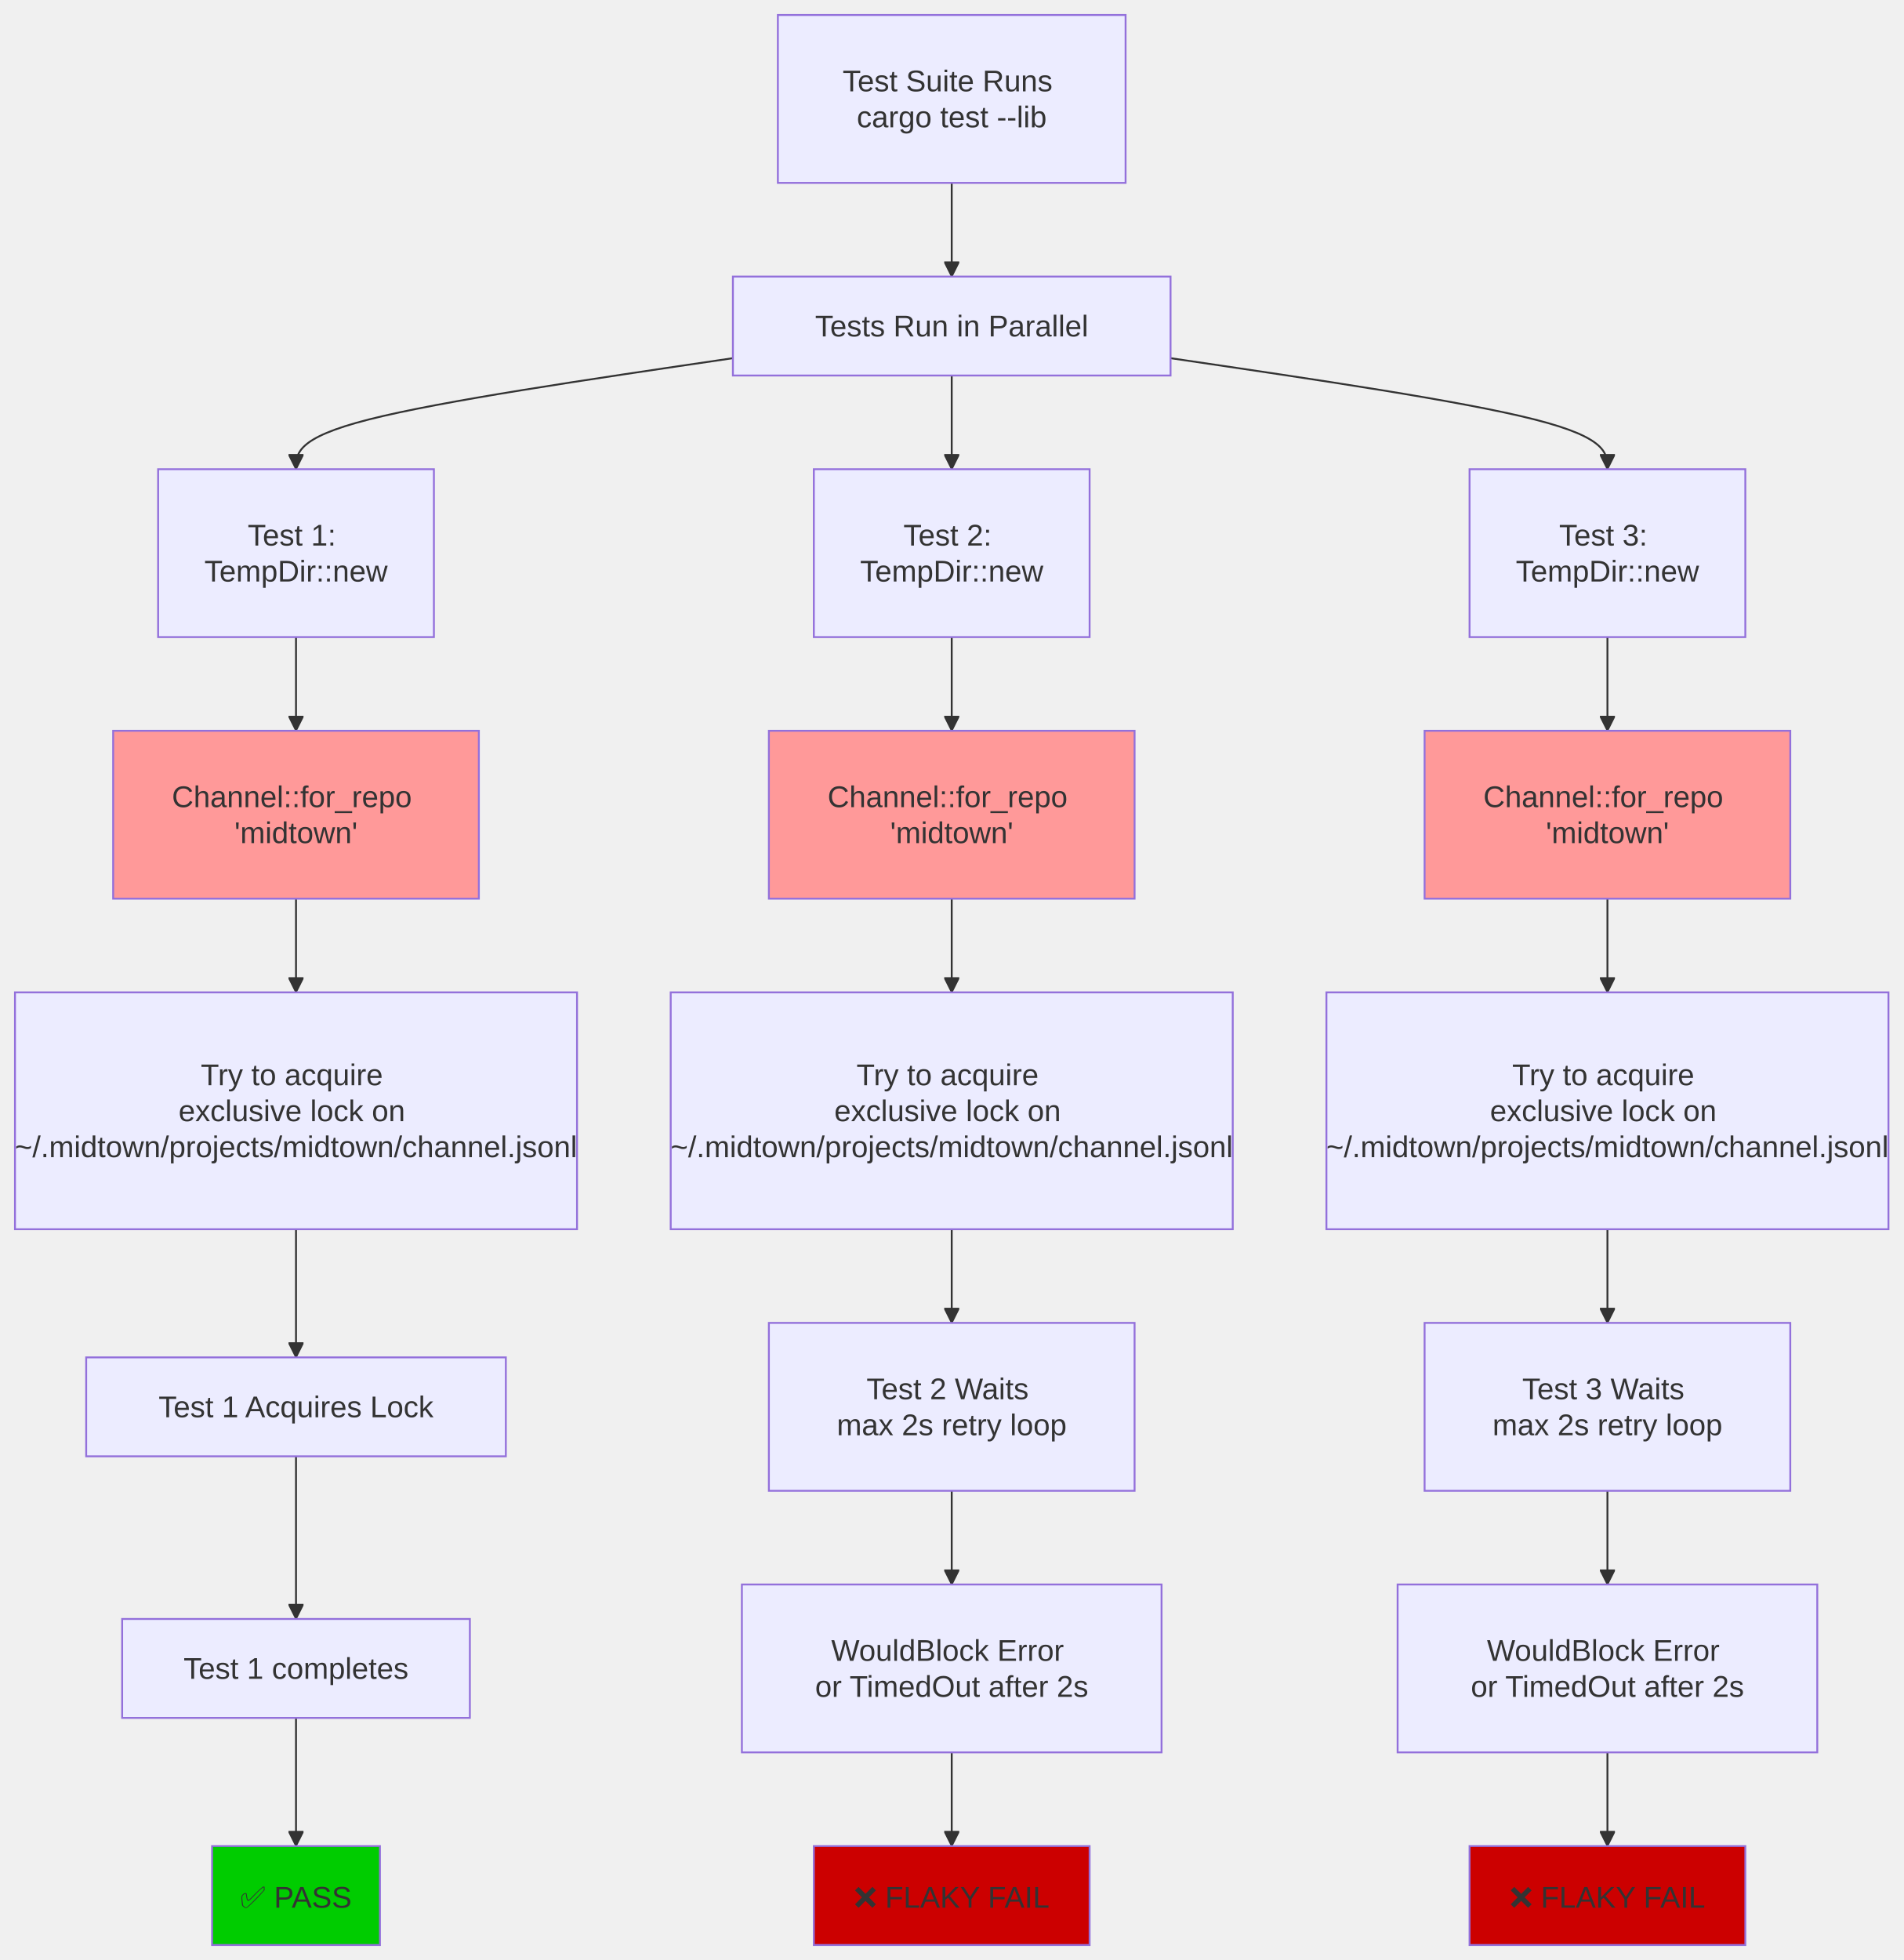
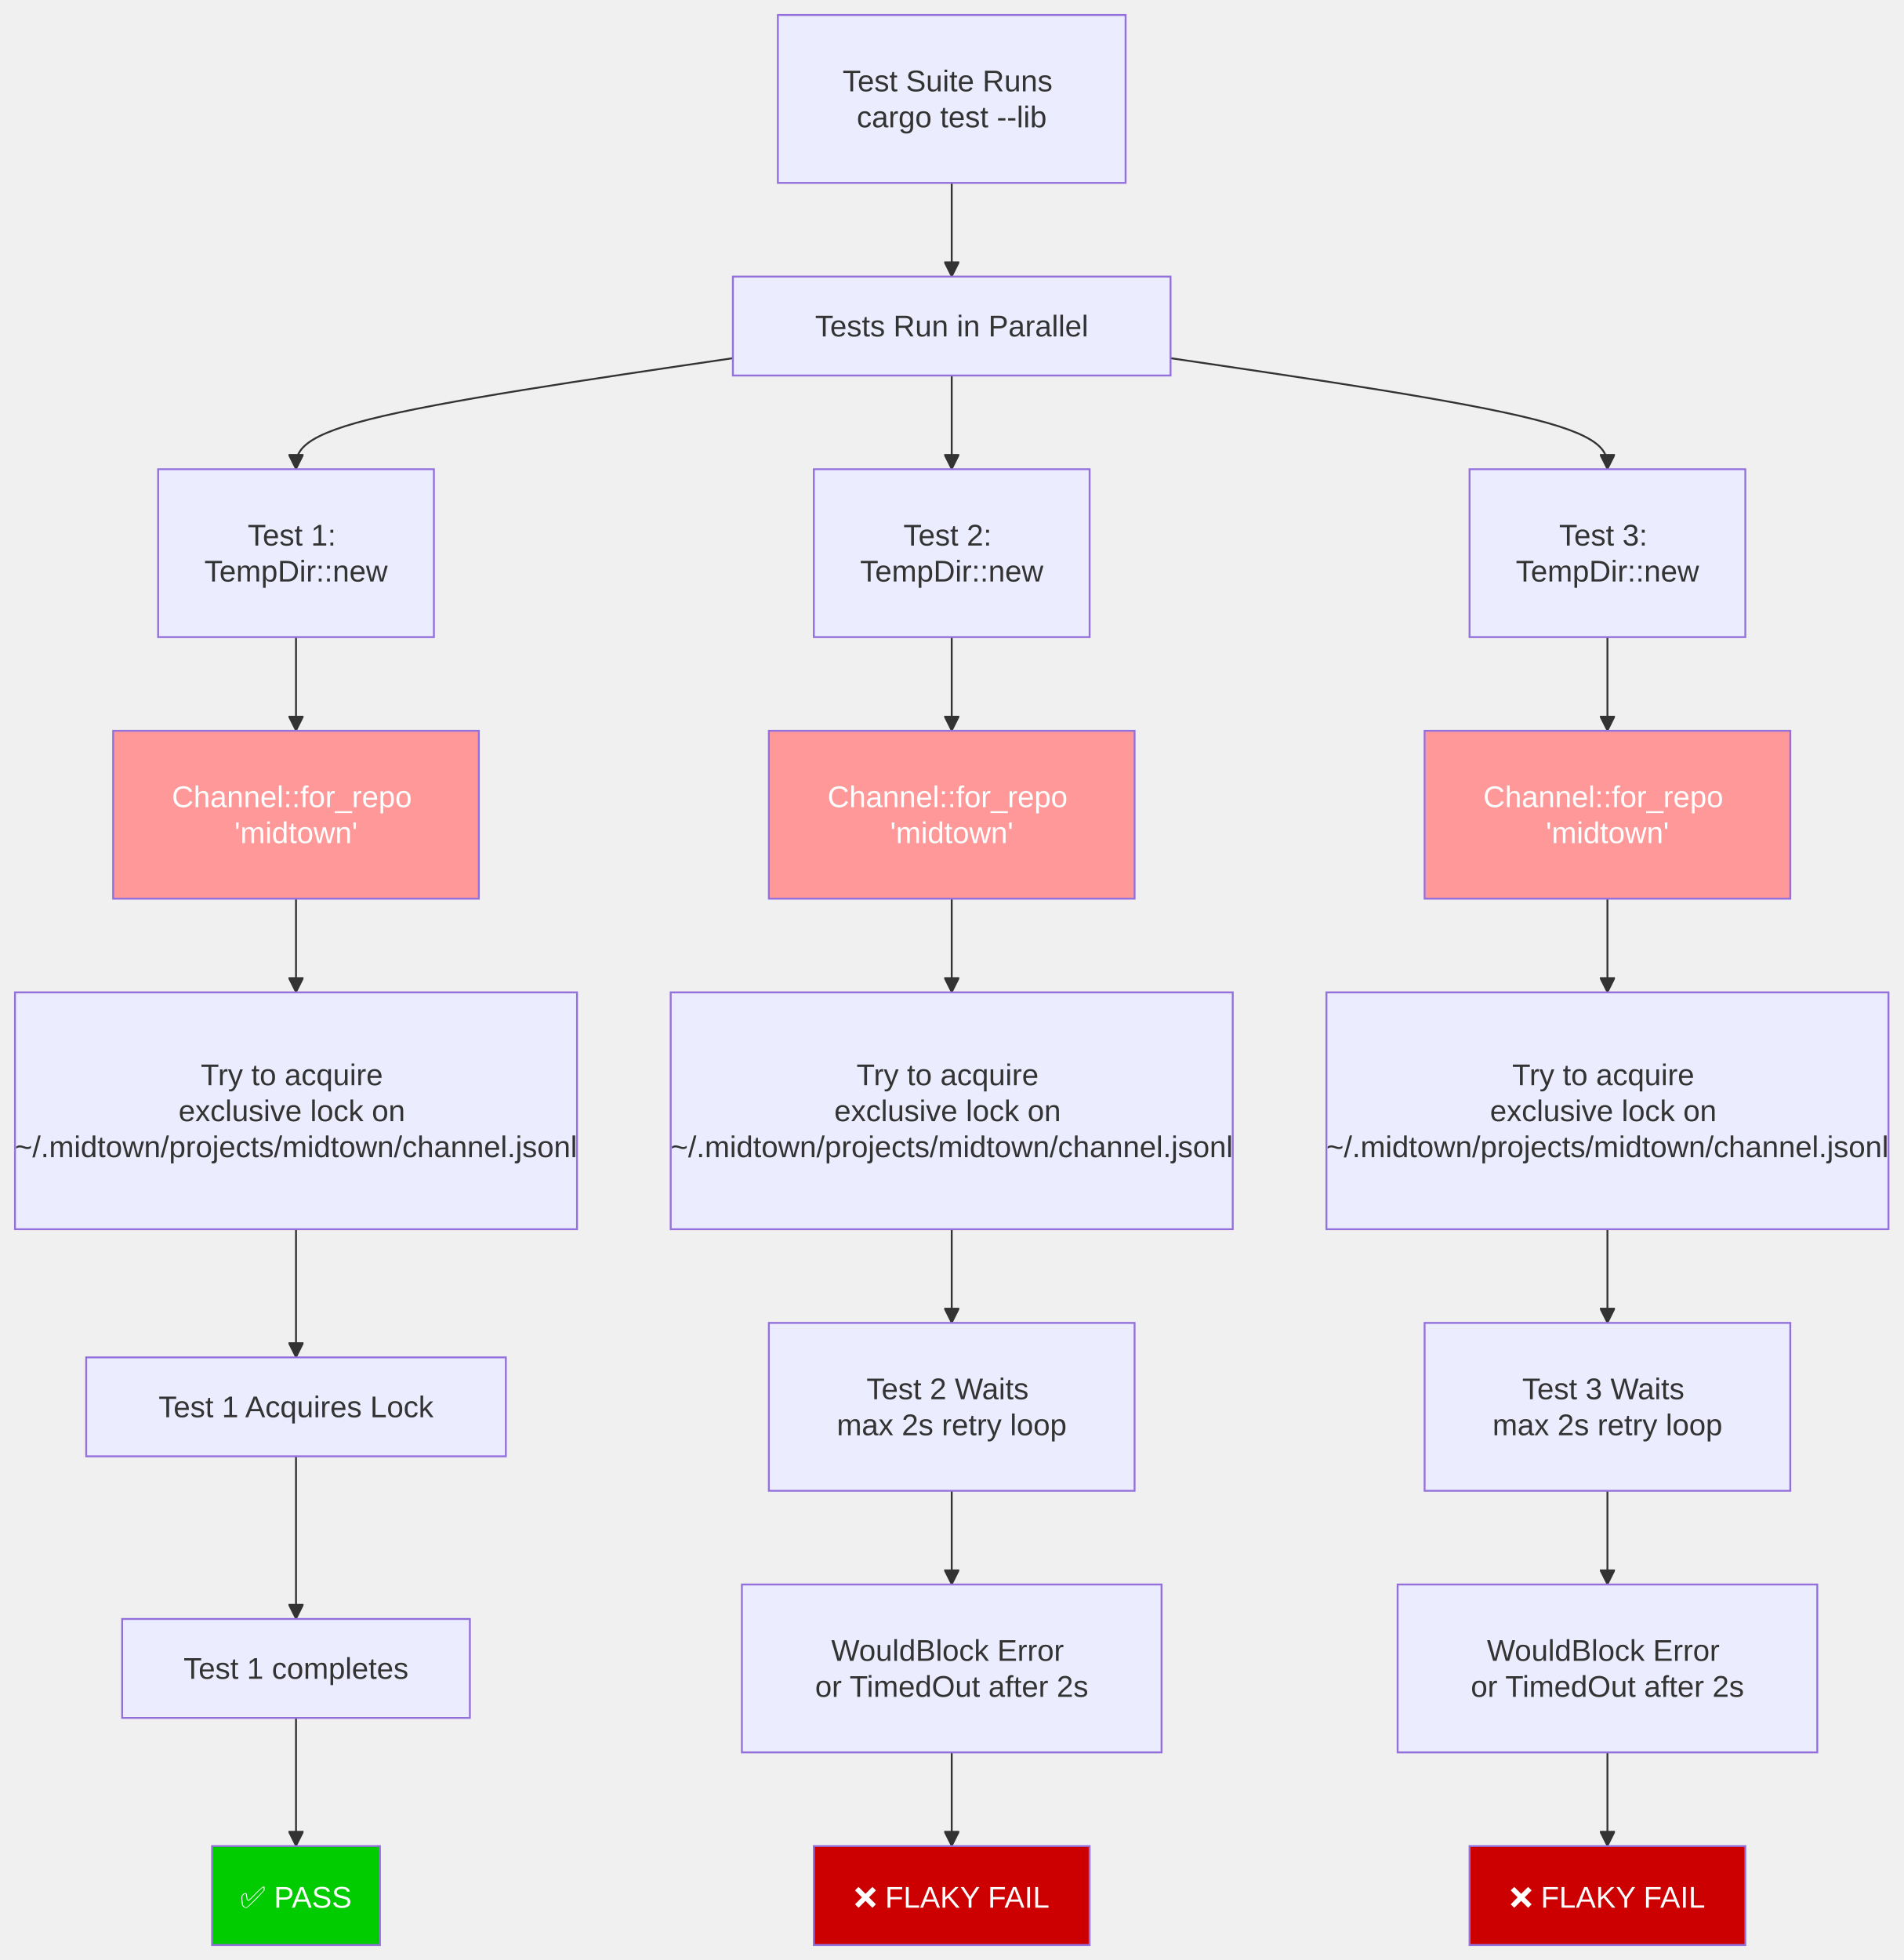
<svg xmlns="http://www.w3.org/2000/svg" width="1016" height="1046" viewBox="-8 -8 1016 1046" class="mermaid">
  <style>

.mermaid {
  font-family: trebuchet ms, verdana, arial, sans-serif;
  font-size: 16px;
}

.node rect,
.node polygon,
.node circle,
.node ellipse,
.node path {
  fill: #ECECFF;
  stroke: #9370DB;
  stroke-width: 1px;
}

.node line {
  stroke: #9370DB;
  stroke-width: 1px;
}

.node .label {
  fill: #333333;
}

.node text {
  fill: #333333;
  font-family: trebuchet ms, verdana, arial, sans-serif;
  font-size: 16px;
}

.edge-path {
  fill: none;
  stroke: #333333;
  stroke-width: 1px;
}

.edge-label {
  fill: #333333;
  font-family: trebuchet ms, verdana, arial, sans-serif;
}

.edge-label-bg {
  fill: rgba(232, 232, 232, 0.8);
}

.subgraph {
  fill: #ffffde;
  stroke: #aaaa33;
  stroke-width: 1px;
}

.subgraph-title {
  fill: #333333;
  font-weight: bold;
}

.cluster rect {
  fill: #ffffde;
  stroke: #aaaa33;
  stroke-width: 1px;
  rx: 5px;
  ry: 5px;
}

.cluster-label {
  fill: #333333;
  font-family: trebuchet ms, verdana, arial, sans-serif;
  font-size: 16px;
  font-weight: bold;
}

marker path {
  fill: #333333;
  stroke: #333333;
}

  </style>
  <defs>
    <marker id="arrow_point" viewBox="0 0 10 10" refX="10" refY="5" markerWidth="8" markerHeight="8" orient="auto" markerUnits="userSpaceOnUse">
      <path d="M 0 0 L 10 5 L 0 10 z" />
    </marker>
    <marker id="arrow_point_start" viewBox="0 0 10 10" refX="4.5" refY="5" markerWidth="8" markerHeight="8" orient="auto" markerUnits="userSpaceOnUse">
      <path d="M 0 5 L 10 10 L 10 0 z" />
    </marker>
    <marker id="arrow_cross" viewBox="0 0 11 11" refX="12" refY="5.2" markerWidth="11" markerHeight="11" orient="auto" markerUnits="userSpaceOnUse">
      <path d="M 1 1 L 10 10 M 10 1 L 1 10" stroke-width="2" fill="none" />
    </marker>
    <marker id="arrow_cross_start" viewBox="0 0 11 11" refX="-1" refY="5.2" markerWidth="11" markerHeight="11" orient="auto" markerUnits="userSpaceOnUse">
-       <path d="M 1 1 L 10 10 M 10 1 L 1 10" fill="none" stroke-width="2" />
+       <path d="M 1 1 L 10 10 M 10 1 L 1 10" stroke-width="2" fill="none" />
    </marker>
    <marker id="arrow_circle" viewBox="0 0 10 10" refX="11" refY="5" markerWidth="11" markerHeight="11" orient="auto" markerUnits="userSpaceOnUse">
      <circle cx="5" cy="5" r="5" />
    </marker>
    <marker id="arrow_circle_start" viewBox="0 0 10 10" refX="-1" refY="5" markerWidth="11" markerHeight="11" orient="auto" markerUnits="userSpaceOnUse">
      <circle cx="5" cy="5" r="5" />
    </marker>
  </defs>
  <g class="root">
    <g class="clusters">

    </g>
    <g class="edgePaths">
      <g class="edge" id="edge-L-Start-Parallel-0">
-         <path d="M 500.00 89.60 C 500.00 97.93, 500.00 106.27, 500.00 114.60 C 500.00 122.93, 500.00 131.27, 500.00 139.60" class="edge-path" marker-end="url(#arrow_point)" fill="none" stroke-width="1" />
+         <path d="M 500.00 89.60 C 500.00 97.93, 500.00 106.27, 500.00 114.60 C 500.00 122.93, 500.00 131.27, 500.00 139.60" class="edge-path" fill="none" stroke-width="1" marker-end="url(#arrow_point)" />
      </g>
      <g class="edge" id="edge-L-Parallel-T1-0">
-         <path d="M 383.20 183.15 C 305.47 194.57, 227.73 205.98, 188.87 215.86 C 150.00 225.73, 150.00 234.07, 150.00 242.40" class="edge-path" fill="none" stroke-width="1" marker-end="url(#arrow_point)" />
+         <path d="M 383.20 183.15 C 305.47 194.57, 227.73 205.98, 188.87 215.86 C 150.00 225.73, 150.00 234.07, 150.00 242.40" class="edge-path" stroke-width="1" fill="none" marker-end="url(#arrow_point)" />
      </g>
      <g class="edge" id="edge-L-Parallel-T2-0">
        <path d="M 500.00 192.40 C 500.00 200.73, 500.00 209.07, 500.00 217.40 C 500.00 225.73, 500.00 234.07, 500.00 242.40" class="edge-path" marker-end="url(#arrow_point)" fill="none" stroke-width="1" />
      </g>
      <g class="edge" id="edge-L-Parallel-T3-0">
-         <path d="M 616.80 183.15 C 694.53 194.57, 772.27 205.98, 811.13 215.86 C 850.00 225.73, 850.00 234.07, 850.00 242.40" class="edge-path" stroke-width="1" fill="none" marker-end="url(#arrow_point)" />
+         <path d="M 616.80 183.15 C 694.53 194.57, 772.27 205.98, 811.13 215.86 C 850.00 225.73, 850.00 234.07, 850.00 242.40" class="edge-path" fill="none" marker-end="url(#arrow_point)" stroke-width="1" />
      </g>
      <g class="edge" id="edge-L-T1-Same1-0">
-         <path d="M 150.00 332.00 C 150.00 340.33, 150.00 348.67, 150.00 357.00 C 150.00 365.33, 150.00 373.67, 150.00 382.00" class="edge-path" stroke-width="1" marker-end="url(#arrow_point)" fill="none" />
+         <path d="M 150.00 332.00 C 150.00 340.33, 150.00 348.67, 150.00 357.00 C 150.00 365.33, 150.00 373.67, 150.00 382.00" class="edge-path" marker-end="url(#arrow_point)" stroke-width="1" fill="none" />
      </g>
      <g class="edge" id="edge-L-T2-Same2-0">
-         <path d="M 500.00 332.00 C 500.00 340.33, 500.00 348.67, 500.00 357.00 C 500.00 365.33, 500.00 373.67, 500.00 382.00" class="edge-path" fill="none" marker-end="url(#arrow_point)" stroke-width="1" />
+         <path d="M 500.00 332.00 C 500.00 340.33, 500.00 348.67, 500.00 357.00 C 500.00 365.33, 500.00 373.67, 500.00 382.00" class="edge-path" stroke-width="1" fill="none" marker-end="url(#arrow_point)" />
      </g>
      <g class="edge" id="edge-L-T3-Same3-0">
-         <path d="M 850.00 332.00 C 850.00 340.33, 850.00 348.67, 850.00 357.00 C 850.00 365.33, 850.00 373.67, 850.00 382.00" class="edge-path" fill="none" stroke-width="1" marker-end="url(#arrow_point)" />
+         <path d="M 850.00 332.00 C 850.00 340.33, 850.00 348.67, 850.00 357.00 C 850.00 365.33, 850.00 373.67, 850.00 382.00" class="edge-path" fill="none" marker-end="url(#arrow_point)" stroke-width="1" />
      </g>
      <g class="edge" id="edge-L-Same1-Lock1-0">
        <path d="M 150.00 471.60 C 150.00 479.93, 150.00 488.27, 150.00 496.60 C 150.00 504.93, 150.00 513.27, 150.00 521.60" class="edge-path" fill="none" stroke-width="1" marker-end="url(#arrow_point)" />
      </g>
      <g class="edge" id="edge-L-Same2-Lock2-0">
-         <path d="M 500.00 471.60 C 500.00 479.93, 500.00 488.27, 500.00 496.60 C 500.00 504.93, 500.00 513.27, 500.00 521.60" class="edge-path" fill="none" stroke-width="1" marker-end="url(#arrow_point)" />
+         <path d="M 500.00 471.60 C 500.00 479.93, 500.00 488.27, 500.00 496.60 C 500.00 504.93, 500.00 513.27, 500.00 521.60" class="edge-path" stroke-width="1" fill="none" marker-end="url(#arrow_point)" />
      </g>
      <g class="edge" id="edge-L-Same3-Lock3-0">
-         <path d="M 850.00 471.60 C 850.00 479.93, 850.00 488.27, 850.00 496.60 C 850.00 504.93, 850.00 513.27, 850.00 521.60" class="edge-path" stroke-width="1" marker-end="url(#arrow_point)" fill="none" />
+         <path d="M 850.00 471.60 C 850.00 479.93, 850.00 488.27, 850.00 496.60 C 850.00 504.93, 850.00 513.27, 850.00 521.60" class="edge-path" fill="none" stroke-width="1" marker-end="url(#arrow_point)" />
      </g>
      <g class="edge" id="edge-L-Lock1-FirstWins-0">
-         <path d="M 150.00 648.00 C 150.00 656.33, 150.00 664.67, 150.00 676.07 C 150.00 687.47, 150.00 701.93, 150.00 716.40" class="edge-path" marker-end="url(#arrow_point)" fill="none" stroke-width="1" />
+         <path d="M 150.00 648.00 C 150.00 656.33, 150.00 664.67, 150.00 676.07 C 150.00 687.47, 150.00 701.93, 150.00 716.40" class="edge-path" stroke-width="1" marker-end="url(#arrow_point)" fill="none" />
      </g>
      <g class="edge" id="edge-L-Lock2-Starve2-0">
-         <path d="M 500.00 648.00 C 500.00 656.33, 500.00 664.67, 500.00 673.00 C 500.00 681.33, 500.00 689.67, 500.00 698.00" class="edge-path" marker-end="url(#arrow_point)" fill="none" stroke-width="1" />
+         <path d="M 500.00 648.00 C 500.00 656.33, 500.00 664.67, 500.00 673.00 C 500.00 681.33, 500.00 689.67, 500.00 698.00" class="edge-path" fill="none" stroke-width="1" marker-end="url(#arrow_point)" />
      </g>
      <g class="edge" id="edge-L-Lock3-Starve3-0">
-         <path d="M 850.00 648.00 C 850.00 656.33, 850.00 664.67, 850.00 673.00 C 850.00 681.33, 850.00 689.67, 850.00 698.00" class="edge-path" marker-end="url(#arrow_point)" fill="none" stroke-width="1" />
+         <path d="M 850.00 648.00 C 850.00 656.33, 850.00 664.67, 850.00 673.00 C 850.00 681.33, 850.00 689.67, 850.00 698.00" class="edge-path" fill="none" marker-end="url(#arrow_point)" stroke-width="1" />
      </g>
      <g class="edge" id="edge-L-FirstWins-Works-0">
-         <path d="M 150.00 769.20 C 150.00 783.67, 150.00 798.13, 150.00 812.60 C 150.00 827.07, 150.00 841.53, 150.00 856.00" class="edge-path" fill="none" stroke-width="1" marker-end="url(#arrow_point)" />
+         <path d="M 150.00 769.20 C 150.00 783.67, 150.00 798.13, 150.00 812.60 C 150.00 827.07, 150.00 841.53, 150.00 856.00" class="edge-path" stroke-width="1" marker-end="url(#arrow_point)" fill="none" />
      </g>
      <g class="edge" id="edge-L-Starve2-Timeout2-0">
-         <path d="M 500.00 787.60 C 500.00 795.93, 500.00 804.27, 500.00 812.60 C 500.00 820.93, 500.00 829.27, 500.00 837.60" class="edge-path" marker-end="url(#arrow_point)" fill="none" stroke-width="1" />
+         <path d="M 500.00 787.60 C 500.00 795.93, 500.00 804.27, 500.00 812.60 C 500.00 820.93, 500.00 829.27, 500.00 837.60" class="edge-path" fill="none" stroke-width="1" marker-end="url(#arrow_point)" />
      </g>
      <g class="edge" id="edge-L-Starve3-Timeout3-0">
-         <path d="M 850.00 787.60 C 850.00 795.93, 850.00 804.27, 850.00 812.60 C 850.00 820.93, 850.00 829.27, 850.00 837.60" class="edge-path" fill="none" stroke-width="1" marker-end="url(#arrow_point)" />
+         <path d="M 850.00 787.60 C 850.00 795.93, 850.00 804.27, 850.00 812.60 C 850.00 820.93, 850.00 829.27, 850.00 837.60" class="edge-path" stroke-width="1" marker-end="url(#arrow_point)" fill="none" />
      </g>
      <g class="edge" id="edge-L-Works-Pass-0">
-         <path d="M 150.00 908.80 C 150.00 923.27, 150.00 937.73, 150.00 949.13 C 150.00 960.53, 150.00 968.87, 150.00 977.20" class="edge-path" stroke-width="1" marker-end="url(#arrow_point)" fill="none" />
+         <path d="M 150.00 908.80 C 150.00 923.27, 150.00 937.73, 150.00 949.13 C 150.00 960.53, 150.00 968.87, 150.00 977.20" class="edge-path" fill="none" stroke-width="1" marker-end="url(#arrow_point)" />
      </g>
      <g class="edge" id="edge-L-Timeout2-Fail2-0">
-         <path d="M 500.00 927.20 C 500.00 935.53, 500.00 943.87, 500.00 952.20 C 500.00 960.53, 500.00 968.87, 500.00 977.20" class="edge-path" fill="none" stroke-width="1" marker-end="url(#arrow_point)" />
+         <path d="M 500.00 927.20 C 500.00 935.53, 500.00 943.87, 500.00 952.20 C 500.00 960.53, 500.00 968.87, 500.00 977.20" class="edge-path" stroke-width="1" fill="none" marker-end="url(#arrow_point)" />
      </g>
      <g class="edge" id="edge-L-Timeout3-Fail3-0">
-         <path d="M 850.00 927.20 C 850.00 935.53, 850.00 943.87, 850.00 952.20 C 850.00 960.53, 850.00 968.87, 850.00 977.20" class="edge-path" fill="none" stroke-width="1" marker-end="url(#arrow_point)" />
+         <path d="M 850.00 927.20 C 850.00 935.53, 850.00 943.87, 850.00 952.20 C 850.00 960.53, 850.00 968.87, 850.00 977.20" class="edge-path" marker-end="url(#arrow_point)" stroke-width="1" fill="none" />
      </g>
    </g>
    <g class="edgeLabels">

    </g>
    <g class="nodes">
      <g class="node" id="node-Fail2">
        <rect x="426.4" y="977.2" width="147.2" height="52.8" style="fill:#cc0000 !important;color:#fff !important" />
-         <text x="500" y="1003.6" class="label" dominant-baseline="central" text-anchor="middle">❌ FLAKY FAIL</text>
+         <text x="500" y="1003.6" class="label" style="fill: #fff" text-anchor="middle" dominant-baseline="central">❌ FLAKY FAIL</text>
      </g>
      <g class="node" id="node-Fail3">
        <rect x="776.4" y="977.2" width="147.2" height="52.8" style="fill:#cc0000 !important;color:#fff !important" />
-         <text x="850" y="1003.6" class="label" dominant-baseline="central" text-anchor="middle">❌ FLAKY FAIL</text>
+         <text x="850" y="1003.6" class="label" text-anchor="middle" style="fill: #fff" dominant-baseline="central">❌ FLAKY FAIL</text>
      </g>
      <g class="node" id="node-FirstWins">
        <rect x="38" y="716.4" width="224" height="52.8" />
-         <text x="150" y="742.8" class="label" text-anchor="middle" dominant-baseline="central">Test 1 Acquires Lock</text>
+         <text x="150" y="742.8" class="label" dominant-baseline="central" text-anchor="middle">Test 1 Acquires Lock</text>
      </g>
      <g class="node" id="node-Lock1">
        <rect x="0" y="521.6" width="300" height="126.4" />
-         <text x="150" y="584.8" class="label" text-anchor="middle" dominant-baseline="central">
+         <text x="150" y="584.8" class="label" dominant-baseline="central" text-anchor="middle">
          <tspan x="150" y="584.8" dy="-1.2em">Try to acquire</tspan>
          <tspan x="150" dy="1.2em">exclusive lock on</tspan>
          <tspan x="150" dy="1.2em">~/.midtown/projects/midtown/channel.jsonl</tspan>
        </text>
      </g>
      <g class="node" id="node-Lock2">
        <rect x="350" y="521.6" width="300" height="126.4" />
        <text x="500" y="584.8" class="label" dominant-baseline="central" text-anchor="middle">
          <tspan x="500" y="584.8" dy="-1.2em">Try to acquire</tspan>
          <tspan x="500" dy="1.2em">exclusive lock on</tspan>
          <tspan x="500" dy="1.2em">~/.midtown/projects/midtown/channel.jsonl</tspan>
        </text>
      </g>
      <g class="node" id="node-Lock3">
        <rect x="700" y="521.6" width="300" height="126.4" />
        <text x="850" y="584.8" class="label" dominant-baseline="central" text-anchor="middle">
          <tspan x="850" y="584.8" dy="-1.2em">Try to acquire</tspan>
          <tspan x="850" dy="1.2em">exclusive lock on</tspan>
          <tspan x="850" dy="1.2em">~/.midtown/projects/midtown/channel.jsonl</tspan>
        </text>
      </g>
      <g class="node" id="node-Parallel">
        <rect x="383.2" y="139.6" width="233.6" height="52.8" />
-         <text x="500" y="166" class="label" text-anchor="middle" dominant-baseline="central">Tests Run in Parallel</text>
+         <text x="500" y="166" class="label" dominant-baseline="central" text-anchor="middle">Tests Run in Parallel</text>
      </g>
      <g class="node" id="node-Pass">
        <rect x="105.2" y="977.2" width="89.6" height="52.8" style="fill:#00cc00 !important" />
-         <text x="150" y="1003.6" class="label" dominant-baseline="central" text-anchor="middle">✅ PASS</text>
+         <text x="150" y="1003.6" class="label" style="fill: #ffffff" text-anchor="middle" dominant-baseline="central">✅ PASS</text>
      </g>
      <g class="node" id="node-Same1">
        <rect x="52.4" y="382" width="195.2" height="89.6" style="fill:#ff9999 !important" />
-         <text x="150" y="426.8" class="label" text-anchor="middle" dominant-baseline="central">
+         <text x="150" y="426.8" class="label" text-anchor="middle" style="fill: #ffffff" dominant-baseline="central">
          <tspan x="150" y="426.8" dy="-0.6em">Channel::for_repo</tspan>
          <tspan x="150" dy="1.2em">'midtown'</tspan>
        </text>
      </g>
      <g class="node" id="node-Same2">
        <rect x="402.4" y="382" width="195.2" height="89.6" style="fill:#ff9999 !important" />
-         <text x="500" y="426.8" class="label" dominant-baseline="central" text-anchor="middle">
+         <text x="500" y="426.8" class="label" text-anchor="middle" dominant-baseline="central" style="fill: #ffffff">
          <tspan x="500" y="426.8" dy="-0.6em">Channel::for_repo</tspan>
          <tspan x="500" dy="1.2em">'midtown'</tspan>
        </text>
      </g>
      <g class="node" id="node-Same3">
        <rect x="752.4" y="382" width="195.2" height="89.6" style="fill:#ff9999 !important" />
-         <text x="850" y="426.8" class="label" dominant-baseline="central" text-anchor="middle">
+         <text x="850" y="426.8" class="label" text-anchor="middle" dominant-baseline="central" style="fill: #ffffff">
          <tspan x="850" y="426.8" dy="-0.6em">Channel::for_repo</tspan>
          <tspan x="850" dy="1.2em">'midtown'</tspan>
        </text>
      </g>
      <g class="node" id="node-Start">
        <rect x="407.2" y="0" width="185.6" height="89.6" />
-         <text x="500" y="44.8" class="label" text-anchor="middle" dominant-baseline="central">
+         <text x="500" y="44.8" class="label" dominant-baseline="central" text-anchor="middle">
          <tspan x="500" y="44.8" dy="-0.6em">Test Suite Runs</tspan>
          <tspan x="500" dy="1.2em">cargo test --lib</tspan>
        </text>
      </g>
      <g class="node" id="node-Starve2">
        <rect x="402.4" y="698" width="195.2" height="89.6" />
-         <text x="500" y="742.8" class="label" dominant-baseline="central" text-anchor="middle">
+         <text x="500" y="742.8" class="label" text-anchor="middle" dominant-baseline="central">
          <tspan x="500" y="742.8" dy="-0.6em">Test 2 Waits</tspan>
          <tspan x="500" dy="1.2em">max 2s retry loop</tspan>
        </text>
      </g>
      <g class="node" id="node-Starve3">
        <rect x="752.4" y="698" width="195.2" height="89.6" />
        <text x="850" y="742.8" class="label" text-anchor="middle" dominant-baseline="central">
          <tspan x="850" y="742.8" dy="-0.6em">Test 3 Waits</tspan>
          <tspan x="850" dy="1.2em">max 2s retry loop</tspan>
        </text>
      </g>
      <g class="node" id="node-T1">
        <rect x="76.4" y="242.4" width="147.2" height="89.6" />
        <text x="150" y="287.2" class="label" text-anchor="middle" dominant-baseline="central">
          <tspan x="150" y="287.2" dy="-0.6em">Test 1:</tspan>
          <tspan x="150" dy="1.2em">TempDir::new</tspan>
        </text>
      </g>
      <g class="node" id="node-T2">
        <rect x="426.4" y="242.4" width="147.2" height="89.6" />
        <text x="500" y="287.2" class="label" dominant-baseline="central" text-anchor="middle">
          <tspan x="500" y="287.2" dy="-0.6em">Test 2:</tspan>
          <tspan x="500" dy="1.2em">TempDir::new</tspan>
        </text>
      </g>
      <g class="node" id="node-T3">
        <rect x="776.4" y="242.4" width="147.2" height="89.6" />
        <text x="850" y="287.2" class="label" text-anchor="middle" dominant-baseline="central">
          <tspan x="850" y="287.2" dy="-0.6em">Test 3:</tspan>
          <tspan x="850" dy="1.2em">TempDir::new</tspan>
        </text>
      </g>
      <g class="node" id="node-Timeout2">
        <rect x="388" y="837.6" width="224" height="89.6" />
        <text x="500" y="882.4" class="label" text-anchor="middle" dominant-baseline="central">
          <tspan x="500" y="882.4" dy="-0.6em">WouldBlock Error</tspan>
          <tspan x="500" dy="1.2em">or TimedOut after 2s</tspan>
        </text>
      </g>
      <g class="node" id="node-Timeout3">
        <rect x="738" y="837.6" width="224" height="89.6" />
-         <text x="850" y="882.4" class="label" dominant-baseline="central" text-anchor="middle">
+         <text x="850" y="882.4" class="label" text-anchor="middle" dominant-baseline="central">
          <tspan x="850" y="882.4" dy="-0.6em">WouldBlock Error</tspan>
          <tspan x="850" dy="1.2em">or TimedOut after 2s</tspan>
        </text>
      </g>
      <g class="node" id="node-Works">
        <rect x="57.2" y="856" width="185.6" height="52.8" />
        <text x="150" y="882.4" class="label" dominant-baseline="central" text-anchor="middle">Test 1 completes</text>
      </g>
    </g>
  </g>
</svg>
